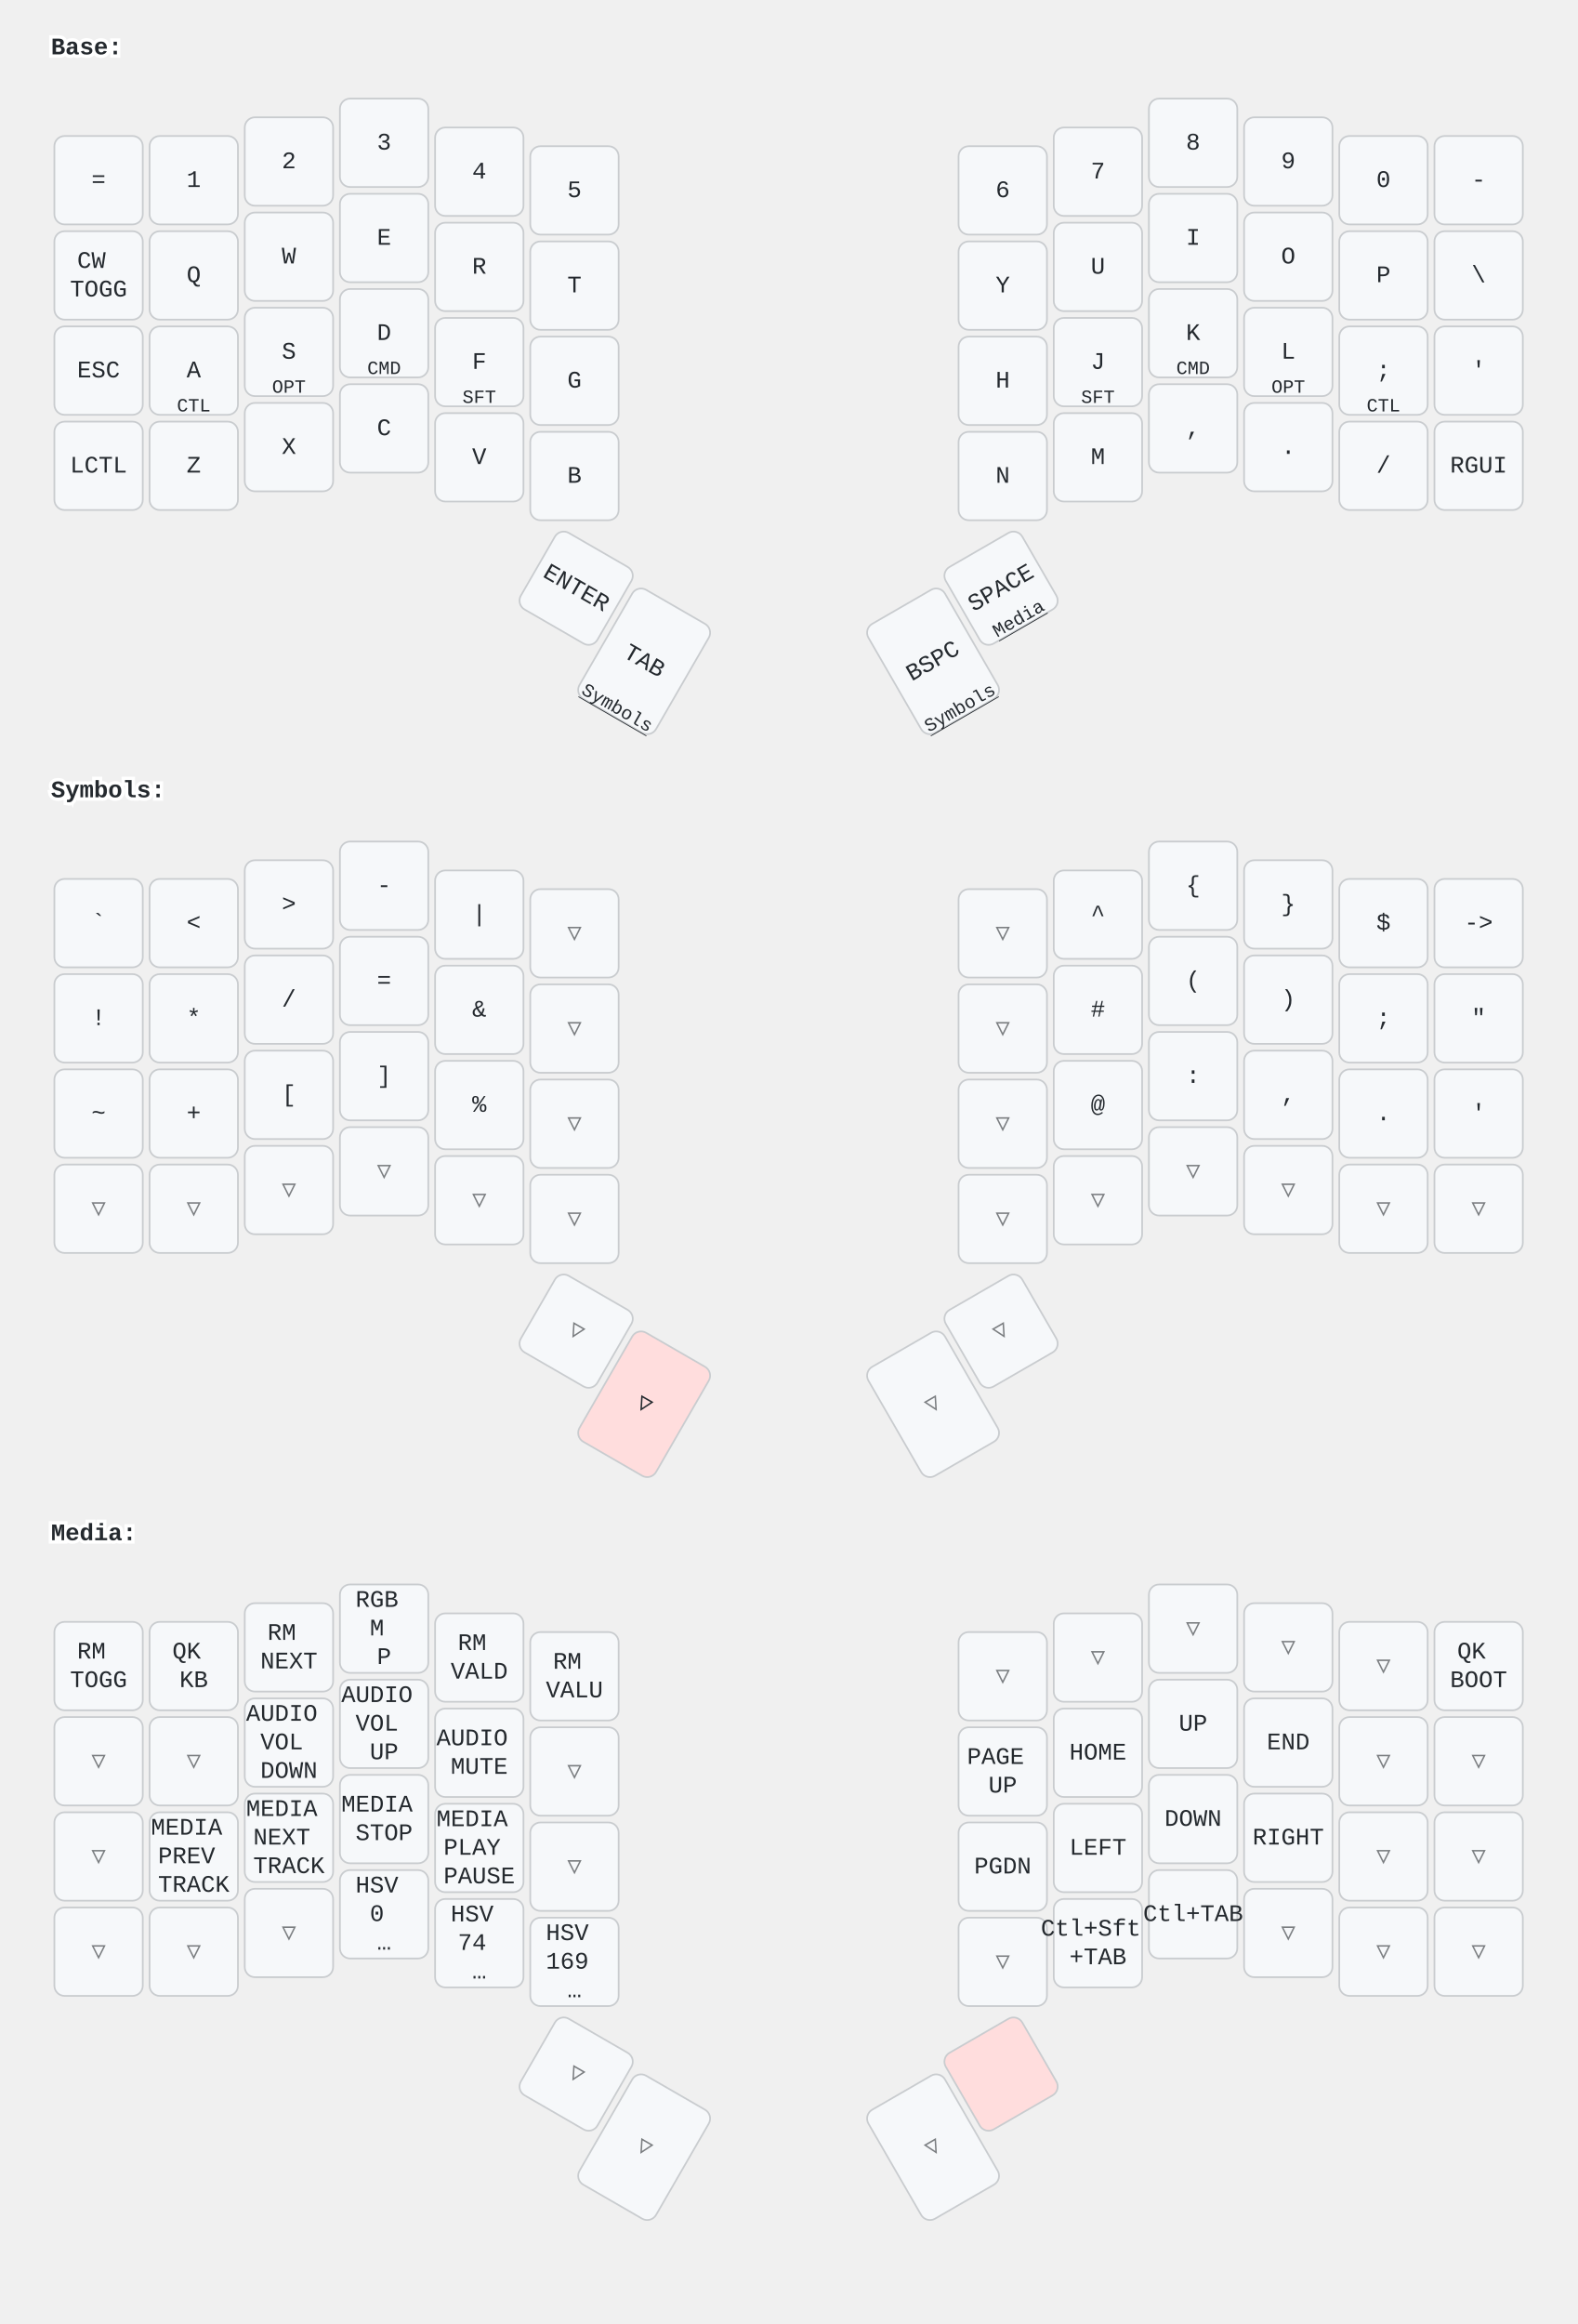
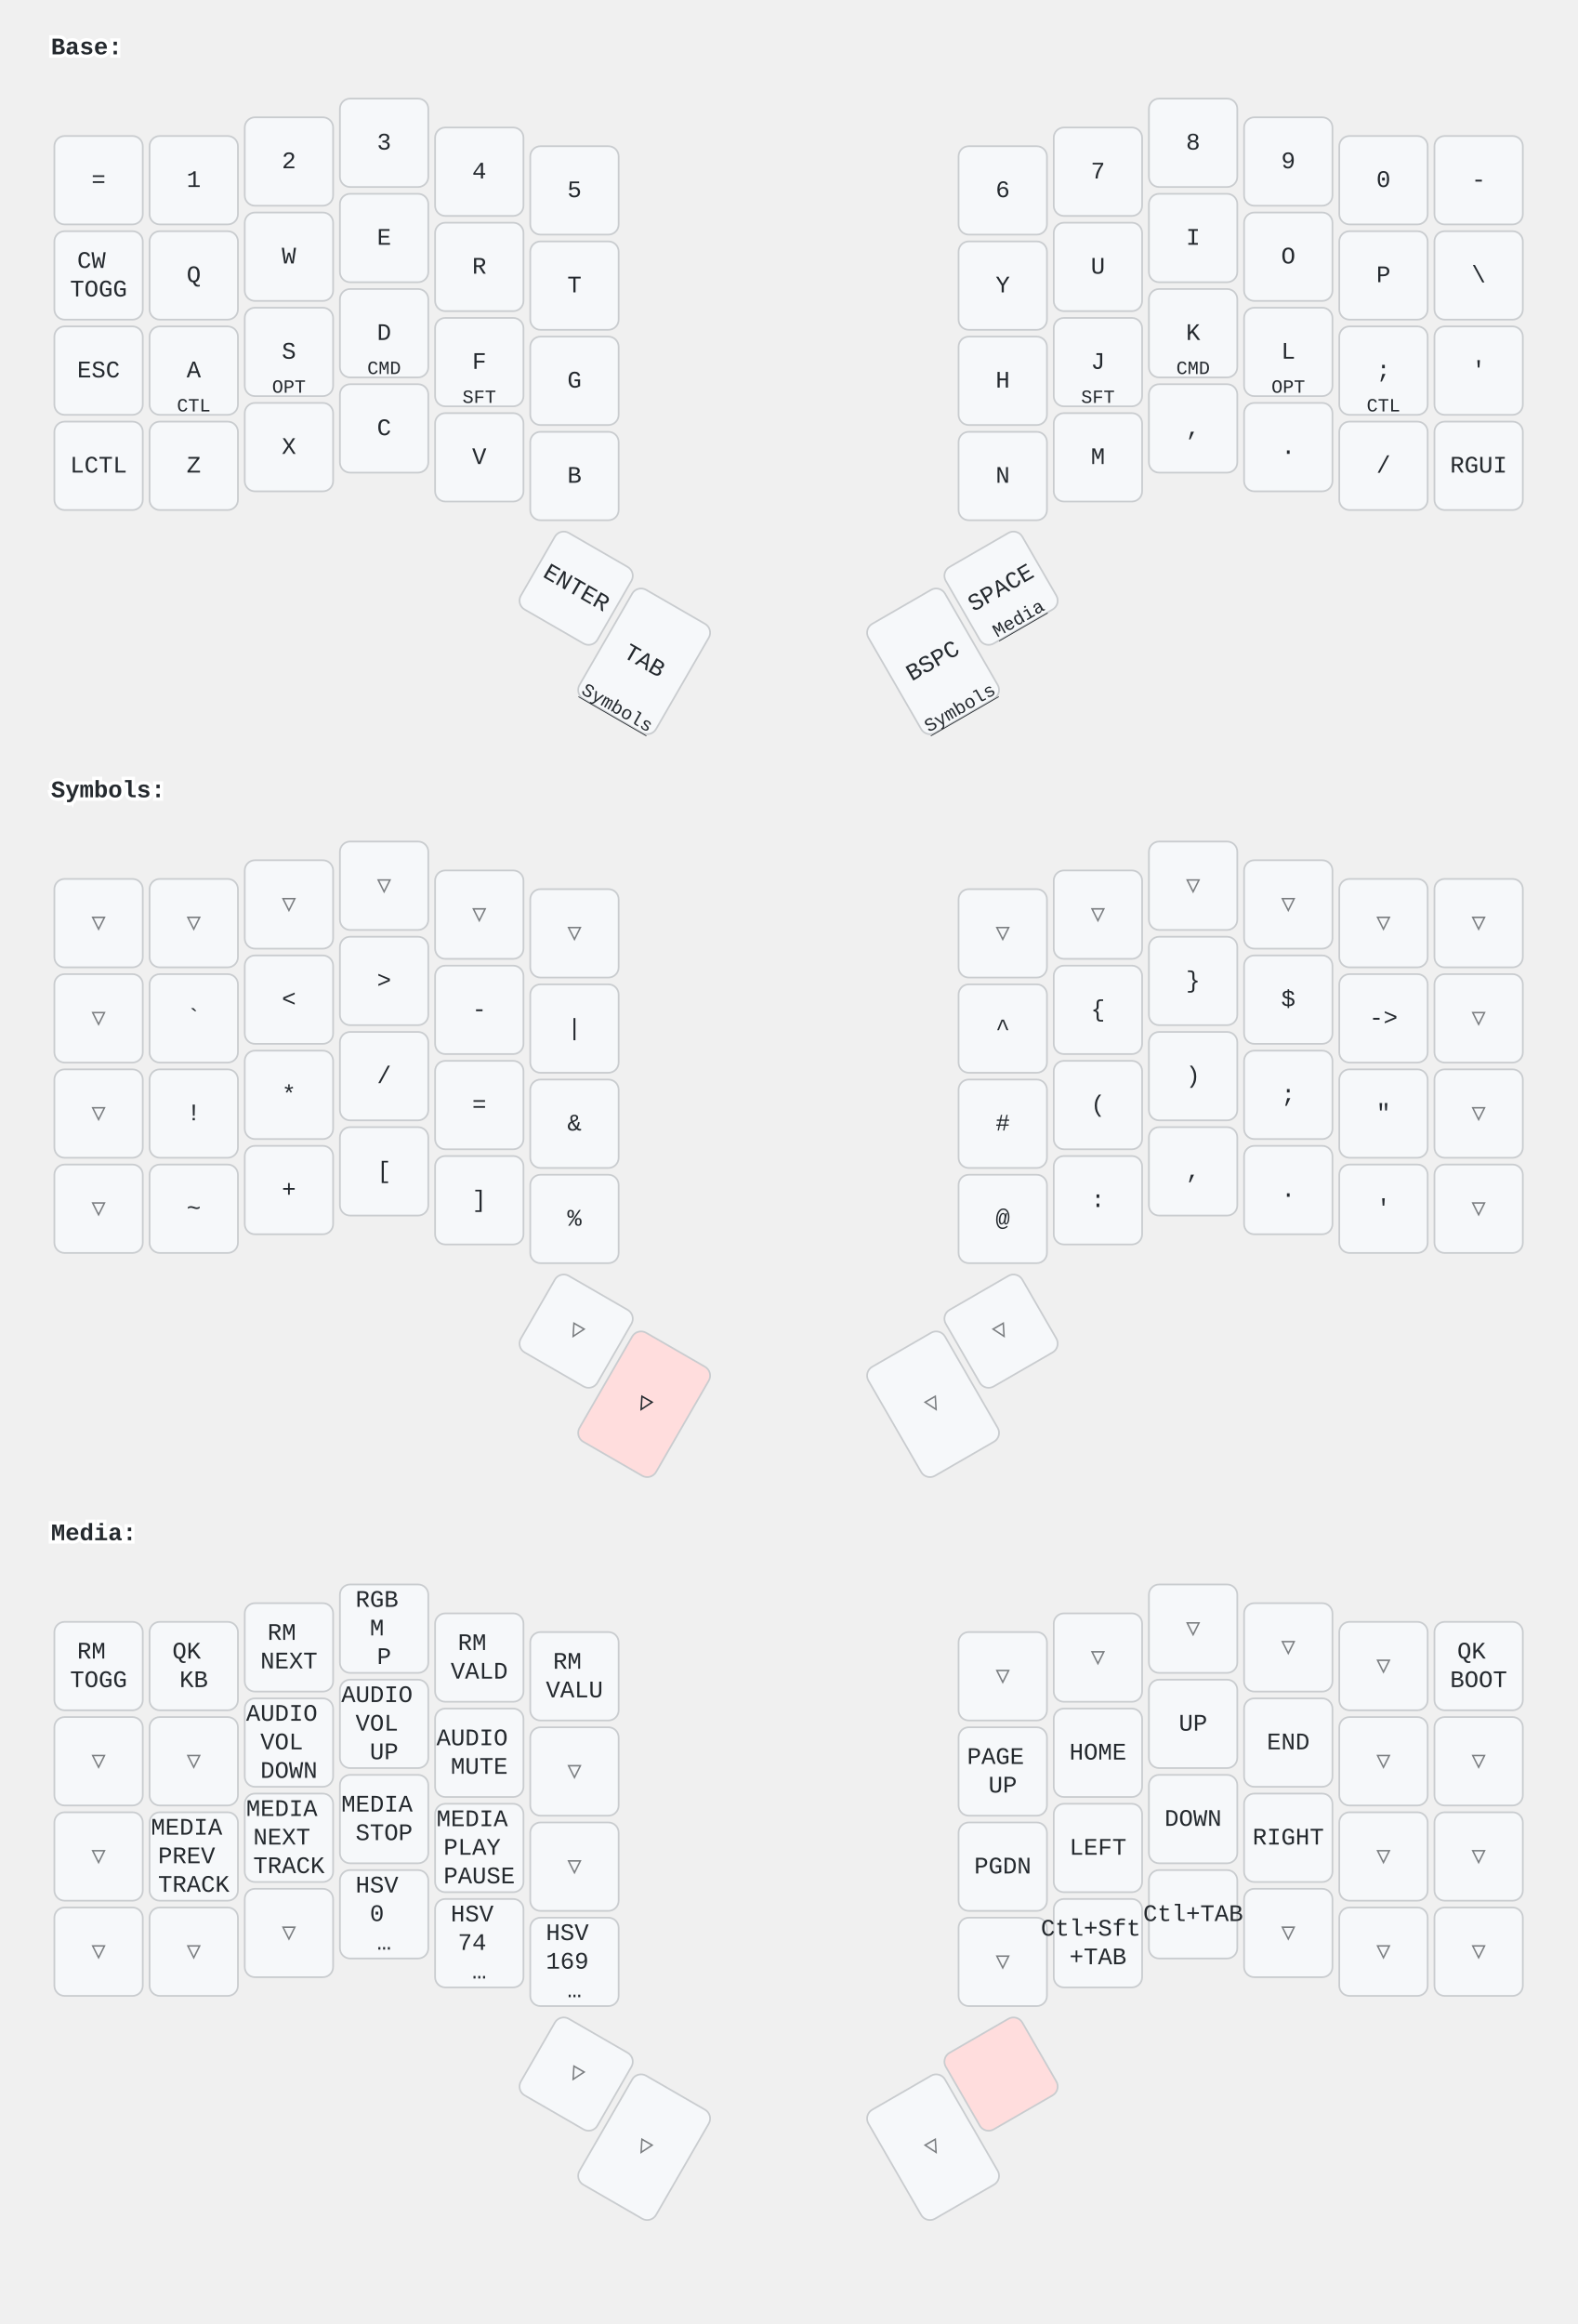
<svg xmlns="http://www.w3.org/2000/svg" width="928" height="1367" viewBox="0 0 928 1367" class="keymap">
  <style>/* inherit to force styles through use tags */
svg path {
    fill: inherit;
}

/* font and background color specifications */
svg.keymap {
    font-family: SFMono-Regular,Consolas,Liberation Mono,Menlo,monospace;
    font-size: 14px;
    font-kerning: normal;
    text-rendering: optimizeLegibility;
    fill: #24292e;
}

/* default key styling */
rect.key {
    fill: #f6f8fa;
}

rect.key, rect.combo {
    stroke: #c9cccf;
    stroke-width: 1;
}

/* default key side styling, only used is draw_key_sides is set */
rect.side {
    filter: brightness(90%);
}

/* color accent for combo boxes */
rect.combo, rect.combo-separate {
    fill: #cdf;
}

/* color accent for held keys */
rect.held, rect.combo.held {
    fill: #fdd;
}

/* color accent for ghost (optional) keys */
rect.ghost, rect.combo.ghost {
    stroke-dasharray: 4, 4;
    stroke-width: 2;
}

text {
    text-anchor: middle;
    dominant-baseline: middle;
}

/* styling for layer labels */
text.label {
    font-weight: bold;
    text-anchor: start;
    stroke: white;
    stroke-width: 4;
    paint-order: stroke;
}

/* styling for optional footer */
text.footer {
    text-anchor: end;
    dominant-baseline: auto;
    stroke: white;
    stroke-width: 4;
    paint-order: stroke;
}

/* styling for combo tap, and key non-tap label text */
text.combo, text.hold, text.shifted, text.left, text.right, text.tl, text.tr, text.bl, text.br {
    font-size: 11px;
}

text.hold, text.bl, text.br {
    text-anchor: middle;
    dominant-baseline: auto;
}

text.shifted, text.tl, text.tr {
    text-anchor: middle;
    dominant-baseline: hanging;
}

text.left, text.tl, text.bl {
    text-anchor: start;
}

text.right, text.tr, text.br {
    text-anchor: end;
}

text.layer-activator {
    text-decoration: underline;
}

/* styling for hold/shifted label text in combo box */
text.combo.hold, text.combo.shifted, text.combo.left, text.combo.right {
    font-size: 8px;
}

/* lighter symbol for transparent keys */
text.trans {
    fill: #7b7e81;
}

/* styling for combo dendrons */
path.combo {
    stroke-width: 1;
    stroke: gray;
    fill: none;
}

/* Start Tabler Icons Cleanup */
/* cannot use height/width with glyphs */
.icon-tabler &gt; path {
    fill: inherit;
    stroke: inherit;
    stroke-width: 2;
}
/* hide tabler's default box */
.icon-tabler &gt; path[stroke="none"][fill="none"] {
    visibility: hidden;
}
/* End Tabler Icons Cleanup */
</style>
  <g transform="translate(30, 0)" class="layer-Base">
    <text x="0" y="28" class="label" id="Base">Base:</text>
    <g transform="translate(0, 56)">
      <g transform="translate(28, 50)" class="key keypos-0">
        <rect rx="6" ry="6" x="-26" y="-26" width="52" height="52" class="key" />
        <text x="0" y="0" class="key tap">=</text>
      </g>
      <g transform="translate(84, 50)" class="key keypos-1">
        <rect rx="6" ry="6" x="-26" y="-26" width="52" height="52" class="key" />
        <text x="0" y="0" class="key tap">1</text>
      </g>
      <g transform="translate(140, 39)" class="key keypos-2">
        <rect rx="6" ry="6" x="-26" y="-26" width="52" height="52" class="key" />
        <text x="0" y="0" class="key tap">2</text>
      </g>
      <g transform="translate(196, 28)" class="key keypos-3">
        <rect rx="6" ry="6" x="-26" y="-26" width="52" height="52" class="key" />
        <text x="0" y="0" class="key tap">3</text>
      </g>
      <g transform="translate(252, 45)" class="key keypos-4">
        <rect rx="6" ry="6" x="-26" y="-26" width="52" height="52" class="key" />
        <text x="0" y="0" class="key tap">4</text>
      </g>
      <g transform="translate(308, 56)" class="key keypos-5">
        <rect rx="6" ry="6" x="-26" y="-26" width="52" height="52" class="key" />
        <text x="0" y="0" class="key tap">5</text>
      </g>
      <g transform="translate(560, 56)" class="key keypos-6">
        <rect rx="6" ry="6" x="-26" y="-26" width="52" height="52" class="key" />
        <text x="0" y="0" class="key tap">6</text>
      </g>
      <g transform="translate(616, 45)" class="key keypos-7">
        <rect rx="6" ry="6" x="-26" y="-26" width="52" height="52" class="key" />
        <text x="0" y="0" class="key tap">7</text>
      </g>
      <g transform="translate(672, 28)" class="key keypos-8">
        <rect rx="6" ry="6" x="-26" y="-26" width="52" height="52" class="key" />
        <text x="0" y="0" class="key tap">8</text>
      </g>
      <g transform="translate(728, 39)" class="key keypos-9">
        <rect rx="6" ry="6" x="-26" y="-26" width="52" height="52" class="key" />
        <text x="0" y="0" class="key tap">9</text>
      </g>
      <g transform="translate(784, 50)" class="key keypos-10">
        <rect rx="6" ry="6" x="-26" y="-26" width="52" height="52" class="key" />
        <text x="0" y="0" class="key tap">0</text>
      </g>
      <g transform="translate(840, 50)" class="key keypos-11">
        <rect rx="6" ry="6" x="-26" y="-26" width="52" height="52" class="key" />
        <text x="0" y="0" class="key tap">-</text>
      </g>
      <g transform="translate(28, 106)" class="key keypos-12">
        <rect rx="6" ry="6" x="-26" y="-26" width="52" height="52" class="key" />
        <text x="0" y="0" class="key tap">
          <tspan x="0" dy="-0.6em">CW</tspan>
          <tspan x="0" dy="1.2em">TOGG</tspan>
        </text>
      </g>
      <g transform="translate(84, 106)" class="key keypos-13">
        <rect rx="6" ry="6" x="-26" y="-26" width="52" height="52" class="key" />
        <text x="0" y="0" class="key tap">Q</text>
      </g>
      <g transform="translate(140, 95)" class="key keypos-14">
        <rect rx="6" ry="6" x="-26" y="-26" width="52" height="52" class="key" />
        <text x="0" y="0" class="key tap">W</text>
      </g>
      <g transform="translate(196, 84)" class="key keypos-15">
        <rect rx="6" ry="6" x="-26" y="-26" width="52" height="52" class="key" />
        <text x="0" y="0" class="key tap">E</text>
      </g>
      <g transform="translate(252, 101)" class="key keypos-16">
        <rect rx="6" ry="6" x="-26" y="-26" width="52" height="52" class="key" />
        <text x="0" y="0" class="key tap">R</text>
      </g>
      <g transform="translate(308, 112)" class="key keypos-17">
        <rect rx="6" ry="6" x="-26" y="-26" width="52" height="52" class="key" />
        <text x="0" y="0" class="key tap">T</text>
      </g>
      <g transform="translate(560, 112)" class="key keypos-18">
        <rect rx="6" ry="6" x="-26" y="-26" width="52" height="52" class="key" />
        <text x="0" y="0" class="key tap">Y</text>
      </g>
      <g transform="translate(616, 101)" class="key keypos-19">
        <rect rx="6" ry="6" x="-26" y="-26" width="52" height="52" class="key" />
        <text x="0" y="0" class="key tap">U</text>
      </g>
      <g transform="translate(672, 84)" class="key keypos-20">
        <rect rx="6" ry="6" x="-26" y="-26" width="52" height="52" class="key" />
        <text x="0" y="0" class="key tap">I</text>
      </g>
      <g transform="translate(728, 95)" class="key keypos-21">
        <rect rx="6" ry="6" x="-26" y="-26" width="52" height="52" class="key" />
        <text x="0" y="0" class="key tap">O</text>
      </g>
      <g transform="translate(784, 106)" class="key keypos-22">
        <rect rx="6" ry="6" x="-26" y="-26" width="52" height="52" class="key" />
        <text x="0" y="0" class="key tap">P</text>
      </g>
      <g transform="translate(840, 106)" class="key keypos-23">
        <rect rx="6" ry="6" x="-26" y="-26" width="52" height="52" class="key" />
        <text x="0" y="0" class="key tap">\</text>
      </g>
      <g transform="translate(28, 162)" class="key keypos-24">
        <rect rx="6" ry="6" x="-26" y="-26" width="52" height="52" class="key" />
        <text x="0" y="0" class="key tap">ESC</text>
      </g>
      <g transform="translate(84, 162)" class="key keypos-25">
        <rect rx="6" ry="6" x="-26" y="-26" width="52" height="52" class="key" />
        <text x="0" y="0" class="key tap">A</text>
        <text x="0" y="24" class="key hold">CTL</text>
      </g>
      <g transform="translate(140, 151)" class="key keypos-26">
        <rect rx="6" ry="6" x="-26" y="-26" width="52" height="52" class="key" />
        <text x="0" y="0" class="key tap">S</text>
        <text x="0" y="24" class="key hold">OPT</text>
      </g>
      <g transform="translate(196, 140)" class="key keypos-27">
        <rect rx="6" ry="6" x="-26" y="-26" width="52" height="52" class="key" />
        <text x="0" y="0" class="key tap">D</text>
        <text x="0" y="24" class="key hold">CMD</text>
      </g>
      <g transform="translate(252, 157)" class="key keypos-28">
        <rect rx="6" ry="6" x="-26" y="-26" width="52" height="52" class="key" />
        <text x="0" y="0" class="key tap">F</text>
        <text x="0" y="24" class="key hold">SFT</text>
      </g>
      <g transform="translate(308, 168)" class="key keypos-29">
        <rect rx="6" ry="6" x="-26" y="-26" width="52" height="52" class="key" />
        <text x="0" y="0" class="key tap">G</text>
      </g>
      <g transform="translate(560, 168)" class="key keypos-30">
        <rect rx="6" ry="6" x="-26" y="-26" width="52" height="52" class="key" />
        <text x="0" y="0" class="key tap">H</text>
      </g>
      <g transform="translate(616, 157)" class="key keypos-31">
        <rect rx="6" ry="6" x="-26" y="-26" width="52" height="52" class="key" />
        <text x="0" y="0" class="key tap">J</text>
        <text x="0" y="24" class="key hold">SFT</text>
      </g>
      <g transform="translate(672, 140)" class="key keypos-32">
        <rect rx="6" ry="6" x="-26" y="-26" width="52" height="52" class="key" />
        <text x="0" y="0" class="key tap">K</text>
        <text x="0" y="24" class="key hold">CMD</text>
      </g>
      <g transform="translate(728, 151)" class="key keypos-33">
        <rect rx="6" ry="6" x="-26" y="-26" width="52" height="52" class="key" />
        <text x="0" y="0" class="key tap">L</text>
        <text x="0" y="24" class="key hold">OPT</text>
      </g>
      <g transform="translate(784, 162)" class="key keypos-34">
        <rect rx="6" ry="6" x="-26" y="-26" width="52" height="52" class="key" />
        <text x="0" y="0" class="key tap">;</text>
        <text x="0" y="24" class="key hold">CTL</text>
      </g>
      <g transform="translate(840, 162)" class="key keypos-35">
        <rect rx="6" ry="6" x="-26" y="-26" width="52" height="52" class="key" />
        <text x="0" y="0" class="key tap">'</text>
      </g>
      <g transform="translate(28, 218)" class="key keypos-36">
        <rect rx="6" ry="6" x="-26" y="-26" width="52" height="52" class="key" />
        <text x="0" y="0" class="key tap">LCTL</text>
      </g>
      <g transform="translate(84, 218)" class="key keypos-37">
        <rect rx="6" ry="6" x="-26" y="-26" width="52" height="52" class="key" />
        <text x="0" y="0" class="key tap">Z</text>
      </g>
      <g transform="translate(140, 207)" class="key keypos-38">
        <rect rx="6" ry="6" x="-26" y="-26" width="52" height="52" class="key" />
        <text x="0" y="0" class="key tap">X</text>
      </g>
      <g transform="translate(196, 196)" class="key keypos-39">
        <rect rx="6" ry="6" x="-26" y="-26" width="52" height="52" class="key" />
        <text x="0" y="0" class="key tap">C</text>
      </g>
      <g transform="translate(252, 213)" class="key keypos-40">
        <rect rx="6" ry="6" x="-26" y="-26" width="52" height="52" class="key" />
        <text x="0" y="0" class="key tap">V</text>
      </g>
      <g transform="translate(308, 224)" class="key keypos-41">
        <rect rx="6" ry="6" x="-26" y="-26" width="52" height="52" class="key" />
        <text x="0" y="0" class="key tap">B</text>
      </g>
      <g transform="translate(560, 224)" class="key keypos-42">
        <rect rx="6" ry="6" x="-26" y="-26" width="52" height="52" class="key" />
        <text x="0" y="0" class="key tap">N</text>
      </g>
      <g transform="translate(616, 213)" class="key keypos-43">
        <rect rx="6" ry="6" x="-26" y="-26" width="52" height="52" class="key" />
        <text x="0" y="0" class="key tap">M</text>
      </g>
      <g transform="translate(672, 196)" class="key keypos-44">
        <rect rx="6" ry="6" x="-26" y="-26" width="52" height="52" class="key" />
        <text x="0" y="0" class="key tap">,</text>
      </g>
      <g transform="translate(728, 207)" class="key keypos-45">
        <rect rx="6" ry="6" x="-26" y="-26" width="52" height="52" class="key" />
        <text x="0" y="0" class="key tap">.</text>
      </g>
      <g transform="translate(784, 218)" class="key keypos-46">
        <rect rx="6" ry="6" x="-26" y="-26" width="52" height="52" class="key" />
        <text x="0" y="0" class="key tap">/</text>
      </g>
      <g transform="translate(840, 218)" class="key keypos-47">
        <rect rx="6" ry="6" x="-26" y="-26" width="52" height="52" class="key" />
        <text x="0" y="0" class="key tap">RGUI</text>
      </g>
      <g transform="translate(309, 290) rotate(30.0)" class="key keypos-48">
        <rect rx="6" ry="6" x="-26" y="-26" width="52" height="52" class="key" />
        <text x="0" y="0" class="key tap">ENTER</text>
      </g>
      <g transform="translate(349, 333) rotate(30.0)" class="key keypos-49">
        <rect rx="6" ry="6" x="-26" y="-37" width="52" height="74" class="key" />
        <text x="0" y="0" class="key tap">TAB</text>
        <a href="#Symbols">
          <text x="0" y="35" class="key hold layer-activator">Symbols</text>
        </a>
      </g>
      <g transform="translate(519, 333) rotate(-30.0)" class="key keypos-50">
        <rect rx="6" ry="6" x="-26" y="-37" width="52" height="74" class="key" />
        <text x="0" y="0" class="key tap">BSPC</text>
        <a href="#Symbols">
          <text x="0" y="35" class="key hold layer-activator">Symbols</text>
        </a>
      </g>
      <g transform="translate(559, 290) rotate(-30.0)" class="key keypos-51">
        <rect rx="6" ry="6" x="-26" y="-26" width="52" height="52" class="key" />
        <text x="0" y="0" class="key tap">SPACE</text>
        <a href="#Media">
          <text x="0" y="24" class="key hold layer-activator">Media</text>
        </a>
      </g>
    </g>
  </g>
  <g transform="translate(30, 437)" class="layer-Symbols">
    <text x="0" y="28" class="label" id="Symbols">Symbols:</text>
    <g transform="translate(0, 56)">
-       <g transform="translate(28, 50)" class="key keypos-0">
+       <g transform="translate(28, 50)" class="key trans keypos-0">
+         <rect rx="6" ry="6" x="-26" y="-26" width="52" height="52" class="key trans" />
+         <text x="0" y="0" class="key trans tap">▽</text>
+       </g>
+       <g transform="translate(84, 50)" class="key trans keypos-1">
+         <rect rx="6" ry="6" x="-26" y="-26" width="52" height="52" class="key trans" />
+         <text x="0" y="0" class="key trans tap">▽</text>
+       </g>
+       <g transform="translate(140, 39)" class="key trans keypos-2">
+         <rect rx="6" ry="6" x="-26" y="-26" width="52" height="52" class="key trans" />
+         <text x="0" y="0" class="key trans tap">▽</text>
+       </g>
+       <g transform="translate(196, 28)" class="key trans keypos-3">
+         <rect rx="6" ry="6" x="-26" y="-26" width="52" height="52" class="key trans" />
+         <text x="0" y="0" class="key trans tap">▽</text>
+       </g>
+       <g transform="translate(252, 45)" class="key trans keypos-4">
+         <rect rx="6" ry="6" x="-26" y="-26" width="52" height="52" class="key trans" />
+         <text x="0" y="0" class="key trans tap">▽</text>
+       </g>
+       <g transform="translate(308, 56)" class="key trans keypos-5">
+         <rect rx="6" ry="6" x="-26" y="-26" width="52" height="52" class="key trans" />
+         <text x="0" y="0" class="key trans tap">▽</text>
+       </g>
+       <g transform="translate(560, 56)" class="key trans keypos-6">
+         <rect rx="6" ry="6" x="-26" y="-26" width="52" height="52" class="key trans" />
+         <text x="0" y="0" class="key trans tap">▽</text>
+       </g>
+       <g transform="translate(616, 45)" class="key trans keypos-7">
+         <rect rx="6" ry="6" x="-26" y="-26" width="52" height="52" class="key trans" />
+         <text x="0" y="0" class="key trans tap">▽</text>
+       </g>
+       <g transform="translate(672, 28)" class="key trans keypos-8">
+         <rect rx="6" ry="6" x="-26" y="-26" width="52" height="52" class="key trans" />
+         <text x="0" y="0" class="key trans tap">▽</text>
+       </g>
+       <g transform="translate(728, 39)" class="key trans keypos-9">
+         <rect rx="6" ry="6" x="-26" y="-26" width="52" height="52" class="key trans" />
+         <text x="0" y="0" class="key trans tap">▽</text>
+       </g>
+       <g transform="translate(784, 50)" class="key trans keypos-10">
+         <rect rx="6" ry="6" x="-26" y="-26" width="52" height="52" class="key trans" />
+         <text x="0" y="0" class="key trans tap">▽</text>
+       </g>
+       <g transform="translate(840, 50)" class="key trans keypos-11">
+         <rect rx="6" ry="6" x="-26" y="-26" width="52" height="52" class="key trans" />
+         <text x="0" y="0" class="key trans tap">▽</text>
+       </g>
+       <g transform="translate(28, 106)" class="key trans keypos-12">
+         <rect rx="6" ry="6" x="-26" y="-26" width="52" height="52" class="key trans" />
+         <text x="0" y="0" class="key trans tap">▽</text>
+       </g>
+       <g transform="translate(84, 106)" class="key keypos-13">
        <rect rx="6" ry="6" x="-26" y="-26" width="52" height="52" class="key" />
        <text x="0" y="0" class="key tap">`</text>
      </g>
-       <g transform="translate(84, 50)" class="key keypos-1">
+       <g transform="translate(140, 95)" class="key keypos-14">
        <rect rx="6" ry="6" x="-26" y="-26" width="52" height="52" class="key" />
        <text x="0" y="0" class="key tap">&lt;</text>
      </g>
-       <g transform="translate(140, 39)" class="key keypos-2">
+       <g transform="translate(196, 84)" class="key keypos-15">
        <rect rx="6" ry="6" x="-26" y="-26" width="52" height="52" class="key" />
        <text x="0" y="0" class="key tap">&gt;</text>
      </g>
-       <g transform="translate(196, 28)" class="key keypos-3">
+       <g transform="translate(252, 101)" class="key keypos-16">
        <rect rx="6" ry="6" x="-26" y="-26" width="52" height="52" class="key" />
        <text x="0" y="0" class="key tap">-</text>
      </g>
-       <g transform="translate(252, 45)" class="key keypos-4">
+       <g transform="translate(308, 112)" class="key keypos-17">
        <rect rx="6" ry="6" x="-26" y="-26" width="52" height="52" class="key" />
        <text x="0" y="0" class="key tap">|</text>
      </g>
-       <g transform="translate(308, 56)" class="key trans keypos-5">
-         <rect rx="6" ry="6" x="-26" y="-26" width="52" height="52" class="key trans" />
-         <text x="0" y="0" class="key trans tap">▽</text>
-       </g>
-       <g transform="translate(560, 56)" class="key trans keypos-6">
-         <rect rx="6" ry="6" x="-26" y="-26" width="52" height="52" class="key trans" />
-         <text x="0" y="0" class="key trans tap">▽</text>
-       </g>
-       <g transform="translate(616, 45)" class="key keypos-7">
+       <g transform="translate(560, 112)" class="key keypos-18">
        <rect rx="6" ry="6" x="-26" y="-26" width="52" height="52" class="key" />
        <text x="0" y="0" class="key tap">^</text>
      </g>
-       <g transform="translate(672, 28)" class="key keypos-8">
+       <g transform="translate(616, 101)" class="key keypos-19">
        <rect rx="6" ry="6" x="-26" y="-26" width="52" height="52" class="key" />
        <text x="0" y="0" class="key tap">{</text>
      </g>
-       <g transform="translate(728, 39)" class="key keypos-9">
+       <g transform="translate(672, 84)" class="key keypos-20">
        <rect rx="6" ry="6" x="-26" y="-26" width="52" height="52" class="key" />
        <text x="0" y="0" class="key tap">}</text>
      </g>
-       <g transform="translate(784, 50)" class="key keypos-10">
+       <g transform="translate(728, 95)" class="key keypos-21">
        <rect rx="6" ry="6" x="-26" y="-26" width="52" height="52" class="key" />
        <text x="0" y="0" class="key tap">$</text>
      </g>
-       <g transform="translate(840, 50)" class="key keypos-11">
+       <g transform="translate(784, 106)" class="key keypos-22">
        <rect rx="6" ry="6" x="-26" y="-26" width="52" height="52" class="key" />
        <text x="0" y="0" class="key tap">-&gt;</text>
      </g>
-       <g transform="translate(28, 106)" class="key keypos-12">
+       <g transform="translate(840, 106)" class="key trans keypos-23">
+         <rect rx="6" ry="6" x="-26" y="-26" width="52" height="52" class="key trans" />
+         <text x="0" y="0" class="key trans tap">▽</text>
+       </g>
+       <g transform="translate(28, 162)" class="key trans keypos-24">
+         <rect rx="6" ry="6" x="-26" y="-26" width="52" height="52" class="key trans" />
+         <text x="0" y="0" class="key trans tap">▽</text>
+       </g>
+       <g transform="translate(84, 162)" class="key keypos-25">
        <rect rx="6" ry="6" x="-26" y="-26" width="52" height="52" class="key" />
        <text x="0" y="0" class="key tap">!</text>
      </g>
-       <g transform="translate(84, 106)" class="key keypos-13">
+       <g transform="translate(140, 151)" class="key keypos-26">
        <rect rx="6" ry="6" x="-26" y="-26" width="52" height="52" class="key" />
        <text x="0" y="0" class="key tap">*</text>
      </g>
-       <g transform="translate(140, 95)" class="key keypos-14">
+       <g transform="translate(196, 140)" class="key keypos-27">
        <rect rx="6" ry="6" x="-26" y="-26" width="52" height="52" class="key" />
        <text x="0" y="0" class="key tap">/</text>
      </g>
-       <g transform="translate(196, 84)" class="key keypos-15">
+       <g transform="translate(252, 157)" class="key keypos-28">
        <rect rx="6" ry="6" x="-26" y="-26" width="52" height="52" class="key" />
        <text x="0" y="0" class="key tap">=</text>
      </g>
-       <g transform="translate(252, 101)" class="key keypos-16">
+       <g transform="translate(308, 168)" class="key keypos-29">
        <rect rx="6" ry="6" x="-26" y="-26" width="52" height="52" class="key" />
        <text x="0" y="0" class="key tap">&amp;</text>
      </g>
-       <g transform="translate(308, 112)" class="key trans keypos-17">
-         <rect rx="6" ry="6" x="-26" y="-26" width="52" height="52" class="key trans" />
-         <text x="0" y="0" class="key trans tap">▽</text>
-       </g>
-       <g transform="translate(560, 112)" class="key trans keypos-18">
-         <rect rx="6" ry="6" x="-26" y="-26" width="52" height="52" class="key trans" />
-         <text x="0" y="0" class="key trans tap">▽</text>
-       </g>
-       <g transform="translate(616, 101)" class="key keypos-19">
+       <g transform="translate(560, 168)" class="key keypos-30">
        <rect rx="6" ry="6" x="-26" y="-26" width="52" height="52" class="key" />
        <text x="0" y="0" class="key tap">#</text>
      </g>
-       <g transform="translate(672, 84)" class="key keypos-20">
+       <g transform="translate(616, 157)" class="key keypos-31">
        <rect rx="6" ry="6" x="-26" y="-26" width="52" height="52" class="key" />
        <text x="0" y="0" class="key tap">(</text>
      </g>
-       <g transform="translate(728, 95)" class="key keypos-21">
+       <g transform="translate(672, 140)" class="key keypos-32">
        <rect rx="6" ry="6" x="-26" y="-26" width="52" height="52" class="key" />
        <text x="0" y="0" class="key tap">)</text>
      </g>
-       <g transform="translate(784, 106)" class="key keypos-22">
+       <g transform="translate(728, 151)" class="key keypos-33">
        <rect rx="6" ry="6" x="-26" y="-26" width="52" height="52" class="key" />
        <text x="0" y="0" class="key tap">;</text>
      </g>
-       <g transform="translate(840, 106)" class="key keypos-23">
+       <g transform="translate(784, 162)" class="key keypos-34">
        <rect rx="6" ry="6" x="-26" y="-26" width="52" height="52" class="key" />
        <text x="0" y="0" class="key tap">"</text>
      </g>
-       <g transform="translate(28, 162)" class="key keypos-24">
+       <g transform="translate(840, 162)" class="key trans keypos-35">
+         <rect rx="6" ry="6" x="-26" y="-26" width="52" height="52" class="key trans" />
+         <text x="0" y="0" class="key trans tap">▽</text>
+       </g>
+       <g transform="translate(28, 218)" class="key trans keypos-36">
+         <rect rx="6" ry="6" x="-26" y="-26" width="52" height="52" class="key trans" />
+         <text x="0" y="0" class="key trans tap">▽</text>
+       </g>
+       <g transform="translate(84, 218)" class="key keypos-37">
        <rect rx="6" ry="6" x="-26" y="-26" width="52" height="52" class="key" />
        <text x="0" y="0" class="key tap">~</text>
      </g>
-       <g transform="translate(84, 162)" class="key keypos-25">
+       <g transform="translate(140, 207)" class="key keypos-38">
        <rect rx="6" ry="6" x="-26" y="-26" width="52" height="52" class="key" />
        <text x="0" y="0" class="key tap">+</text>
      </g>
-       <g transform="translate(140, 151)" class="key keypos-26">
+       <g transform="translate(196, 196)" class="key keypos-39">
        <rect rx="6" ry="6" x="-26" y="-26" width="52" height="52" class="key" />
        <text x="0" y="0" class="key tap">[</text>
      </g>
-       <g transform="translate(196, 140)" class="key keypos-27">
+       <g transform="translate(252, 213)" class="key keypos-40">
        <rect rx="6" ry="6" x="-26" y="-26" width="52" height="52" class="key" />
        <text x="0" y="0" class="key tap">]</text>
      </g>
-       <g transform="translate(252, 157)" class="key keypos-28">
+       <g transform="translate(308, 224)" class="key keypos-41">
        <rect rx="6" ry="6" x="-26" y="-26" width="52" height="52" class="key" />
        <text x="0" y="0" class="key tap">%</text>
      </g>
-       <g transform="translate(308, 168)" class="key trans keypos-29">
-         <rect rx="6" ry="6" x="-26" y="-26" width="52" height="52" class="key trans" />
-         <text x="0" y="0" class="key trans tap">▽</text>
-       </g>
-       <g transform="translate(560, 168)" class="key trans keypos-30">
-         <rect rx="6" ry="6" x="-26" y="-26" width="52" height="52" class="key trans" />
-         <text x="0" y="0" class="key trans tap">▽</text>
-       </g>
-       <g transform="translate(616, 157)" class="key keypos-31">
+       <g transform="translate(560, 224)" class="key keypos-42">
        <rect rx="6" ry="6" x="-26" y="-26" width="52" height="52" class="key" />
        <text x="0" y="0" class="key tap">@</text>
      </g>
-       <g transform="translate(672, 140)" class="key keypos-32">
+       <g transform="translate(616, 213)" class="key keypos-43">
        <rect rx="6" ry="6" x="-26" y="-26" width="52" height="52" class="key" />
        <text x="0" y="0" class="key tap">:</text>
      </g>
-       <g transform="translate(728, 151)" class="key keypos-33">
+       <g transform="translate(672, 196)" class="key keypos-44">
        <rect rx="6" ry="6" x="-26" y="-26" width="52" height="52" class="key" />
        <text x="0" y="0" class="key tap">,</text>
      </g>
-       <g transform="translate(784, 162)" class="key keypos-34">
+       <g transform="translate(728, 207)" class="key keypos-45">
        <rect rx="6" ry="6" x="-26" y="-26" width="52" height="52" class="key" />
        <text x="0" y="0" class="key tap">.</text>
      </g>
-       <g transform="translate(840, 162)" class="key keypos-35">
+       <g transform="translate(784, 218)" class="key keypos-46">
        <rect rx="6" ry="6" x="-26" y="-26" width="52" height="52" class="key" />
        <text x="0" y="0" class="key tap">'</text>
-       </g>
-       <g transform="translate(28, 218)" class="key trans keypos-36">
-         <rect rx="6" ry="6" x="-26" y="-26" width="52" height="52" class="key trans" />
-         <text x="0" y="0" class="key trans tap">▽</text>
-       </g>
-       <g transform="translate(84, 218)" class="key trans keypos-37">
-         <rect rx="6" ry="6" x="-26" y="-26" width="52" height="52" class="key trans" />
-         <text x="0" y="0" class="key trans tap">▽</text>
-       </g>
-       <g transform="translate(140, 207)" class="key trans keypos-38">
-         <rect rx="6" ry="6" x="-26" y="-26" width="52" height="52" class="key trans" />
-         <text x="0" y="0" class="key trans tap">▽</text>
-       </g>
-       <g transform="translate(196, 196)" class="key trans keypos-39">
-         <rect rx="6" ry="6" x="-26" y="-26" width="52" height="52" class="key trans" />
-         <text x="0" y="0" class="key trans tap">▽</text>
-       </g>
-       <g transform="translate(252, 213)" class="key trans keypos-40">
-         <rect rx="6" ry="6" x="-26" y="-26" width="52" height="52" class="key trans" />
-         <text x="0" y="0" class="key trans tap">▽</text>
-       </g>
-       <g transform="translate(308, 224)" class="key trans keypos-41">
-         <rect rx="6" ry="6" x="-26" y="-26" width="52" height="52" class="key trans" />
-         <text x="0" y="0" class="key trans tap">▽</text>
-       </g>
-       <g transform="translate(560, 224)" class="key trans keypos-42">
-         <rect rx="6" ry="6" x="-26" y="-26" width="52" height="52" class="key trans" />
-         <text x="0" y="0" class="key trans tap">▽</text>
-       </g>
-       <g transform="translate(616, 213)" class="key trans keypos-43">
-         <rect rx="6" ry="6" x="-26" y="-26" width="52" height="52" class="key trans" />
-         <text x="0" y="0" class="key trans tap">▽</text>
-       </g>
-       <g transform="translate(672, 196)" class="key trans keypos-44">
-         <rect rx="6" ry="6" x="-26" y="-26" width="52" height="52" class="key trans" />
-         <text x="0" y="0" class="key trans tap">▽</text>
-       </g>
-       <g transform="translate(728, 207)" class="key trans keypos-45">
-         <rect rx="6" ry="6" x="-26" y="-26" width="52" height="52" class="key trans" />
-         <text x="0" y="0" class="key trans tap">▽</text>
-       </g>
-       <g transform="translate(784, 218)" class="key trans keypos-46">
-         <rect rx="6" ry="6" x="-26" y="-26" width="52" height="52" class="key trans" />
-         <text x="0" y="0" class="key trans tap">▽</text>
      </g>
      <g transform="translate(840, 218)" class="key trans keypos-47">
        <rect rx="6" ry="6" x="-26" y="-26" width="52" height="52" class="key trans" />
        <text x="0" y="0" class="key trans tap">▽</text>
      </g>
      <g transform="translate(309, 290) rotate(30.0)" class="key trans keypos-48">
        <rect rx="6" ry="6" x="-26" y="-26" width="52" height="52" class="key trans" />
        <text x="0" y="0" class="key trans tap">▽</text>
      </g>
      <g transform="translate(349, 333) rotate(30.0)" class="key held keypos-49">
        <rect rx="6" ry="6" x="-26" y="-37" width="52" height="74" class="key held" />
        <text x="0" y="0" class="key held tap">▽</text>
      </g>
      <g transform="translate(519, 333) rotate(-30.0)" class="key trans keypos-50">
        <rect rx="6" ry="6" x="-26" y="-37" width="52" height="74" class="key trans" />
        <text x="0" y="0" class="key trans tap">▽</text>
      </g>
      <g transform="translate(559, 290) rotate(-30.0)" class="key trans keypos-51">
        <rect rx="6" ry="6" x="-26" y="-26" width="52" height="52" class="key trans" />
        <text x="0" y="0" class="key trans tap">▽</text>
      </g>
    </g>
  </g>
  <g transform="translate(30, 874)" class="layer-Media">
    <text x="0" y="28" class="label" id="Media">Media:</text>
    <g transform="translate(0, 56)">
      <g transform="translate(28, 50)" class="key keypos-0">
        <rect rx="6" ry="6" x="-26" y="-26" width="52" height="52" class="key" />
        <text x="0" y="0" class="key tap">
          <tspan x="0" dy="-0.6em">RM</tspan>
          <tspan x="0" dy="1.2em">TOGG</tspan>
        </text>
      </g>
      <g transform="translate(84, 50)" class="key keypos-1">
        <rect rx="6" ry="6" x="-26" y="-26" width="52" height="52" class="key" />
        <text x="0" y="0" class="key tap">
          <tspan x="0" dy="-0.6em">QK</tspan>
          <tspan x="0" dy="1.2em">KB</tspan>
        </text>
      </g>
      <g transform="translate(140, 39)" class="key keypos-2">
        <rect rx="6" ry="6" x="-26" y="-26" width="52" height="52" class="key" />
        <text x="0" y="0" class="key tap">
          <tspan x="0" dy="-0.6em">RM</tspan>
          <tspan x="0" dy="1.2em">NEXT</tspan>
        </text>
      </g>
      <g transform="translate(196, 28)" class="key keypos-3">
        <rect rx="6" ry="6" x="-26" y="-26" width="52" height="52" class="key" />
        <text x="0" y="0" class="key tap">
          <tspan x="0" dy="-1.2em">RGB</tspan>
          <tspan x="0" dy="1.2em">M</tspan>
          <tspan x="0" dy="1.2em">P</tspan>
        </text>
      </g>
      <g transform="translate(252, 45)" class="key keypos-4">
        <rect rx="6" ry="6" x="-26" y="-26" width="52" height="52" class="key" />
        <text x="0" y="0" class="key tap">
          <tspan x="0" dy="-0.6em">RM</tspan>
          <tspan x="0" dy="1.2em">VALD</tspan>
        </text>
      </g>
      <g transform="translate(308, 56)" class="key keypos-5">
        <rect rx="6" ry="6" x="-26" y="-26" width="52" height="52" class="key" />
        <text x="0" y="0" class="key tap">
          <tspan x="0" dy="-0.6em">RM</tspan>
          <tspan x="0" dy="1.2em">VALU</tspan>
        </text>
      </g>
      <g transform="translate(560, 56)" class="key trans keypos-6">
        <rect rx="6" ry="6" x="-26" y="-26" width="52" height="52" class="key trans" />
        <text x="0" y="0" class="key trans tap">▽</text>
      </g>
      <g transform="translate(616, 45)" class="key trans keypos-7">
        <rect rx="6" ry="6" x="-26" y="-26" width="52" height="52" class="key trans" />
        <text x="0" y="0" class="key trans tap">▽</text>
      </g>
      <g transform="translate(672, 28)" class="key trans keypos-8">
        <rect rx="6" ry="6" x="-26" y="-26" width="52" height="52" class="key trans" />
        <text x="0" y="0" class="key trans tap">▽</text>
      </g>
      <g transform="translate(728, 39)" class="key trans keypos-9">
        <rect rx="6" ry="6" x="-26" y="-26" width="52" height="52" class="key trans" />
        <text x="0" y="0" class="key trans tap">▽</text>
      </g>
      <g transform="translate(784, 50)" class="key trans keypos-10">
        <rect rx="6" ry="6" x="-26" y="-26" width="52" height="52" class="key trans" />
        <text x="0" y="0" class="key trans tap">▽</text>
      </g>
      <g transform="translate(840, 50)" class="key keypos-11">
        <rect rx="6" ry="6" x="-26" y="-26" width="52" height="52" class="key" />
        <text x="0" y="0" class="key tap">
          <tspan x="0" dy="-0.6em">QK</tspan>
          <tspan x="0" dy="1.2em">BOOT</tspan>
        </text>
      </g>
      <g transform="translate(28, 106)" class="key trans keypos-12">
        <rect rx="6" ry="6" x="-26" y="-26" width="52" height="52" class="key trans" />
        <text x="0" y="0" class="key trans tap">▽</text>
      </g>
      <g transform="translate(84, 106)" class="key trans keypos-13">
        <rect rx="6" ry="6" x="-26" y="-26" width="52" height="52" class="key trans" />
        <text x="0" y="0" class="key trans tap">▽</text>
      </g>
      <g transform="translate(140, 95)" class="key keypos-14">
        <rect rx="6" ry="6" x="-26" y="-26" width="52" height="52" class="key" />
        <text x="0" y="0" class="key tap">
          <tspan x="0" dy="-1.2em">AUDIO</tspan>
          <tspan x="0" dy="1.2em">VOL</tspan>
          <tspan x="0" dy="1.2em">DOWN</tspan>
        </text>
      </g>
      <g transform="translate(196, 84)" class="key keypos-15">
        <rect rx="6" ry="6" x="-26" y="-26" width="52" height="52" class="key" />
        <text x="0" y="0" class="key tap">
          <tspan x="0" dy="-1.2em">AUDIO</tspan>
          <tspan x="0" dy="1.2em">VOL</tspan>
          <tspan x="0" dy="1.2em">UP</tspan>
        </text>
      </g>
      <g transform="translate(252, 101)" class="key keypos-16">
        <rect rx="6" ry="6" x="-26" y="-26" width="52" height="52" class="key" />
        <text x="0" y="0" class="key tap">
          <tspan x="0" dy="-0.6em">AUDIO</tspan>
          <tspan x="0" dy="1.2em">MUTE</tspan>
        </text>
      </g>
      <g transform="translate(308, 112)" class="key trans keypos-17">
        <rect rx="6" ry="6" x="-26" y="-26" width="52" height="52" class="key trans" />
        <text x="0" y="0" class="key trans tap">▽</text>
      </g>
      <g transform="translate(560, 112)" class="key keypos-18">
        <rect rx="6" ry="6" x="-26" y="-26" width="52" height="52" class="key" />
        <text x="0" y="0" class="key tap">
          <tspan x="0" dy="-0.6em">PAGE</tspan>
          <tspan x="0" dy="1.2em">UP</tspan>
        </text>
      </g>
      <g transform="translate(616, 101)" class="key keypos-19">
        <rect rx="6" ry="6" x="-26" y="-26" width="52" height="52" class="key" />
        <text x="0" y="0" class="key tap">HOME</text>
      </g>
      <g transform="translate(672, 84)" class="key keypos-20">
        <rect rx="6" ry="6" x="-26" y="-26" width="52" height="52" class="key" />
        <text x="0" y="0" class="key tap">UP</text>
      </g>
      <g transform="translate(728, 95)" class="key keypos-21">
        <rect rx="6" ry="6" x="-26" y="-26" width="52" height="52" class="key" />
        <text x="0" y="0" class="key tap">END</text>
      </g>
      <g transform="translate(784, 106)" class="key trans keypos-22">
        <rect rx="6" ry="6" x="-26" y="-26" width="52" height="52" class="key trans" />
        <text x="0" y="0" class="key trans tap">▽</text>
      </g>
      <g transform="translate(840, 106)" class="key trans keypos-23">
        <rect rx="6" ry="6" x="-26" y="-26" width="52" height="52" class="key trans" />
        <text x="0" y="0" class="key trans tap">▽</text>
      </g>
      <g transform="translate(28, 162)" class="key trans keypos-24">
        <rect rx="6" ry="6" x="-26" y="-26" width="52" height="52" class="key trans" />
        <text x="0" y="0" class="key trans tap">▽</text>
      </g>
      <g transform="translate(84, 162)" class="key keypos-25">
        <rect rx="6" ry="6" x="-26" y="-26" width="52" height="52" class="key" />
        <text x="0" y="0" class="key tap">
          <tspan x="0" dy="-1.2em">MEDIA</tspan>
          <tspan x="0" dy="1.2em">PREV</tspan>
          <tspan x="0" dy="1.2em">TRACK</tspan>
        </text>
      </g>
      <g transform="translate(140, 151)" class="key keypos-26">
        <rect rx="6" ry="6" x="-26" y="-26" width="52" height="52" class="key" />
        <text x="0" y="0" class="key tap">
          <tspan x="0" dy="-1.2em">MEDIA</tspan>
          <tspan x="0" dy="1.2em">NEXT</tspan>
          <tspan x="0" dy="1.2em">TRACK</tspan>
        </text>
      </g>
      <g transform="translate(196, 140)" class="key keypos-27">
        <rect rx="6" ry="6" x="-26" y="-26" width="52" height="52" class="key" />
        <text x="0" y="0" class="key tap">
          <tspan x="0" dy="-0.6em">MEDIA</tspan>
          <tspan x="0" dy="1.2em">STOP</tspan>
        </text>
      </g>
      <g transform="translate(252, 157)" class="key keypos-28">
        <rect rx="6" ry="6" x="-26" y="-26" width="52" height="52" class="key" />
        <text x="0" y="0" class="key tap">
          <tspan x="0" dy="-1.2em">MEDIA</tspan>
          <tspan x="0" dy="1.2em">PLAY</tspan>
          <tspan x="0" dy="1.2em">PAUSE</tspan>
        </text>
      </g>
      <g transform="translate(308, 168)" class="key trans keypos-29">
        <rect rx="6" ry="6" x="-26" y="-26" width="52" height="52" class="key trans" />
        <text x="0" y="0" class="key trans tap">▽</text>
      </g>
      <g transform="translate(560, 168)" class="key keypos-30">
        <rect rx="6" ry="6" x="-26" y="-26" width="52" height="52" class="key" />
        <text x="0" y="0" class="key tap">PGDN</text>
      </g>
      <g transform="translate(616, 157)" class="key keypos-31">
        <rect rx="6" ry="6" x="-26" y="-26" width="52" height="52" class="key" />
        <text x="0" y="0" class="key tap">LEFT</text>
      </g>
      <g transform="translate(672, 140)" class="key keypos-32">
        <rect rx="6" ry="6" x="-26" y="-26" width="52" height="52" class="key" />
        <text x="0" y="0" class="key tap">DOWN</text>
      </g>
      <g transform="translate(728, 151)" class="key keypos-33">
        <rect rx="6" ry="6" x="-26" y="-26" width="52" height="52" class="key" />
        <text x="0" y="0" class="key tap">RIGHT</text>
      </g>
      <g transform="translate(784, 162)" class="key trans keypos-34">
        <rect rx="6" ry="6" x="-26" y="-26" width="52" height="52" class="key trans" />
        <text x="0" y="0" class="key trans tap">▽</text>
      </g>
      <g transform="translate(840, 162)" class="key trans keypos-35">
        <rect rx="6" ry="6" x="-26" y="-26" width="52" height="52" class="key trans" />
        <text x="0" y="0" class="key trans tap">▽</text>
      </g>
      <g transform="translate(28, 218)" class="key trans keypos-36">
        <rect rx="6" ry="6" x="-26" y="-26" width="52" height="52" class="key trans" />
        <text x="0" y="0" class="key trans tap">▽</text>
      </g>
      <g transform="translate(84, 218)" class="key trans keypos-37">
        <rect rx="6" ry="6" x="-26" y="-26" width="52" height="52" class="key trans" />
        <text x="0" y="0" class="key trans tap">▽</text>
      </g>
      <g transform="translate(140, 207)" class="key trans keypos-38">
        <rect rx="6" ry="6" x="-26" y="-26" width="52" height="52" class="key trans" />
        <text x="0" y="0" class="key trans tap">▽</text>
      </g>
      <g transform="translate(196, 196)" class="key keypos-39">
        <rect rx="6" ry="6" x="-26" y="-26" width="52" height="52" class="key" />
        <text x="0" y="0" class="key tap">
          <tspan x="0" dy="-1.2em">HSV</tspan>
          <tspan x="0" dy="1.2em">0</tspan>
          <tspan x="0" dy="1.2em">…</tspan>
        </text>
      </g>
      <g transform="translate(252, 213)" class="key keypos-40">
        <rect rx="6" ry="6" x="-26" y="-26" width="52" height="52" class="key" />
        <text x="0" y="0" class="key tap">
          <tspan x="0" dy="-1.2em">HSV</tspan>
          <tspan x="0" dy="1.2em">74</tspan>
          <tspan x="0" dy="1.2em">…</tspan>
        </text>
      </g>
      <g transform="translate(308, 224)" class="key keypos-41">
        <rect rx="6" ry="6" x="-26" y="-26" width="52" height="52" class="key" />
        <text x="0" y="0" class="key tap">
          <tspan x="0" dy="-1.2em">HSV</tspan>
          <tspan x="0" dy="1.2em">169</tspan>
          <tspan x="0" dy="1.2em">…</tspan>
        </text>
      </g>
      <g transform="translate(560, 224)" class="key trans keypos-42">
        <rect rx="6" ry="6" x="-26" y="-26" width="52" height="52" class="key trans" />
        <text x="0" y="0" class="key trans tap">▽</text>
      </g>
      <g transform="translate(616, 213)" class="key keypos-43">
        <rect rx="6" ry="6" x="-26" y="-26" width="52" height="52" class="key" />
        <text x="0" y="0" class="key tap">
          <tspan x="0" dy="-0.6em">Ctl+Sft</tspan>
          <tspan x="0" dy="1.2em">+TAB</tspan>
        </text>
      </g>
      <g transform="translate(672, 196)" class="key keypos-44">
        <rect rx="6" ry="6" x="-26" y="-26" width="52" height="52" class="key" />
        <text x="0" y="0" class="key tap">Ctl+TAB</text>
      </g>
      <g transform="translate(728, 207)" class="key trans keypos-45">
        <rect rx="6" ry="6" x="-26" y="-26" width="52" height="52" class="key trans" />
        <text x="0" y="0" class="key trans tap">▽</text>
      </g>
      <g transform="translate(784, 218)" class="key trans keypos-46">
        <rect rx="6" ry="6" x="-26" y="-26" width="52" height="52" class="key trans" />
        <text x="0" y="0" class="key trans tap">▽</text>
      </g>
      <g transform="translate(840, 218)" class="key trans keypos-47">
        <rect rx="6" ry="6" x="-26" y="-26" width="52" height="52" class="key trans" />
        <text x="0" y="0" class="key trans tap">▽</text>
      </g>
      <g transform="translate(309, 290) rotate(30.0)" class="key trans keypos-48">
        <rect rx="6" ry="6" x="-26" y="-26" width="52" height="52" class="key trans" />
        <text x="0" y="0" class="key trans tap">▽</text>
      </g>
      <g transform="translate(349, 333) rotate(30.0)" class="key trans keypos-49">
        <rect rx="6" ry="6" x="-26" y="-37" width="52" height="74" class="key trans" />
        <text x="0" y="0" class="key trans tap">▽</text>
      </g>
      <g transform="translate(519, 333) rotate(-30.0)" class="key trans keypos-50">
        <rect rx="6" ry="6" x="-26" y="-37" width="52" height="74" class="key trans" />
        <text x="0" y="0" class="key trans tap">▽</text>
      </g>
      <g transform="translate(559, 290) rotate(-30.0)" class="key held keypos-51">
        <rect rx="6" ry="6" x="-26" y="-26" width="52" height="52" class="key held" />
      </g>
    </g>
  </g>
</svg>
